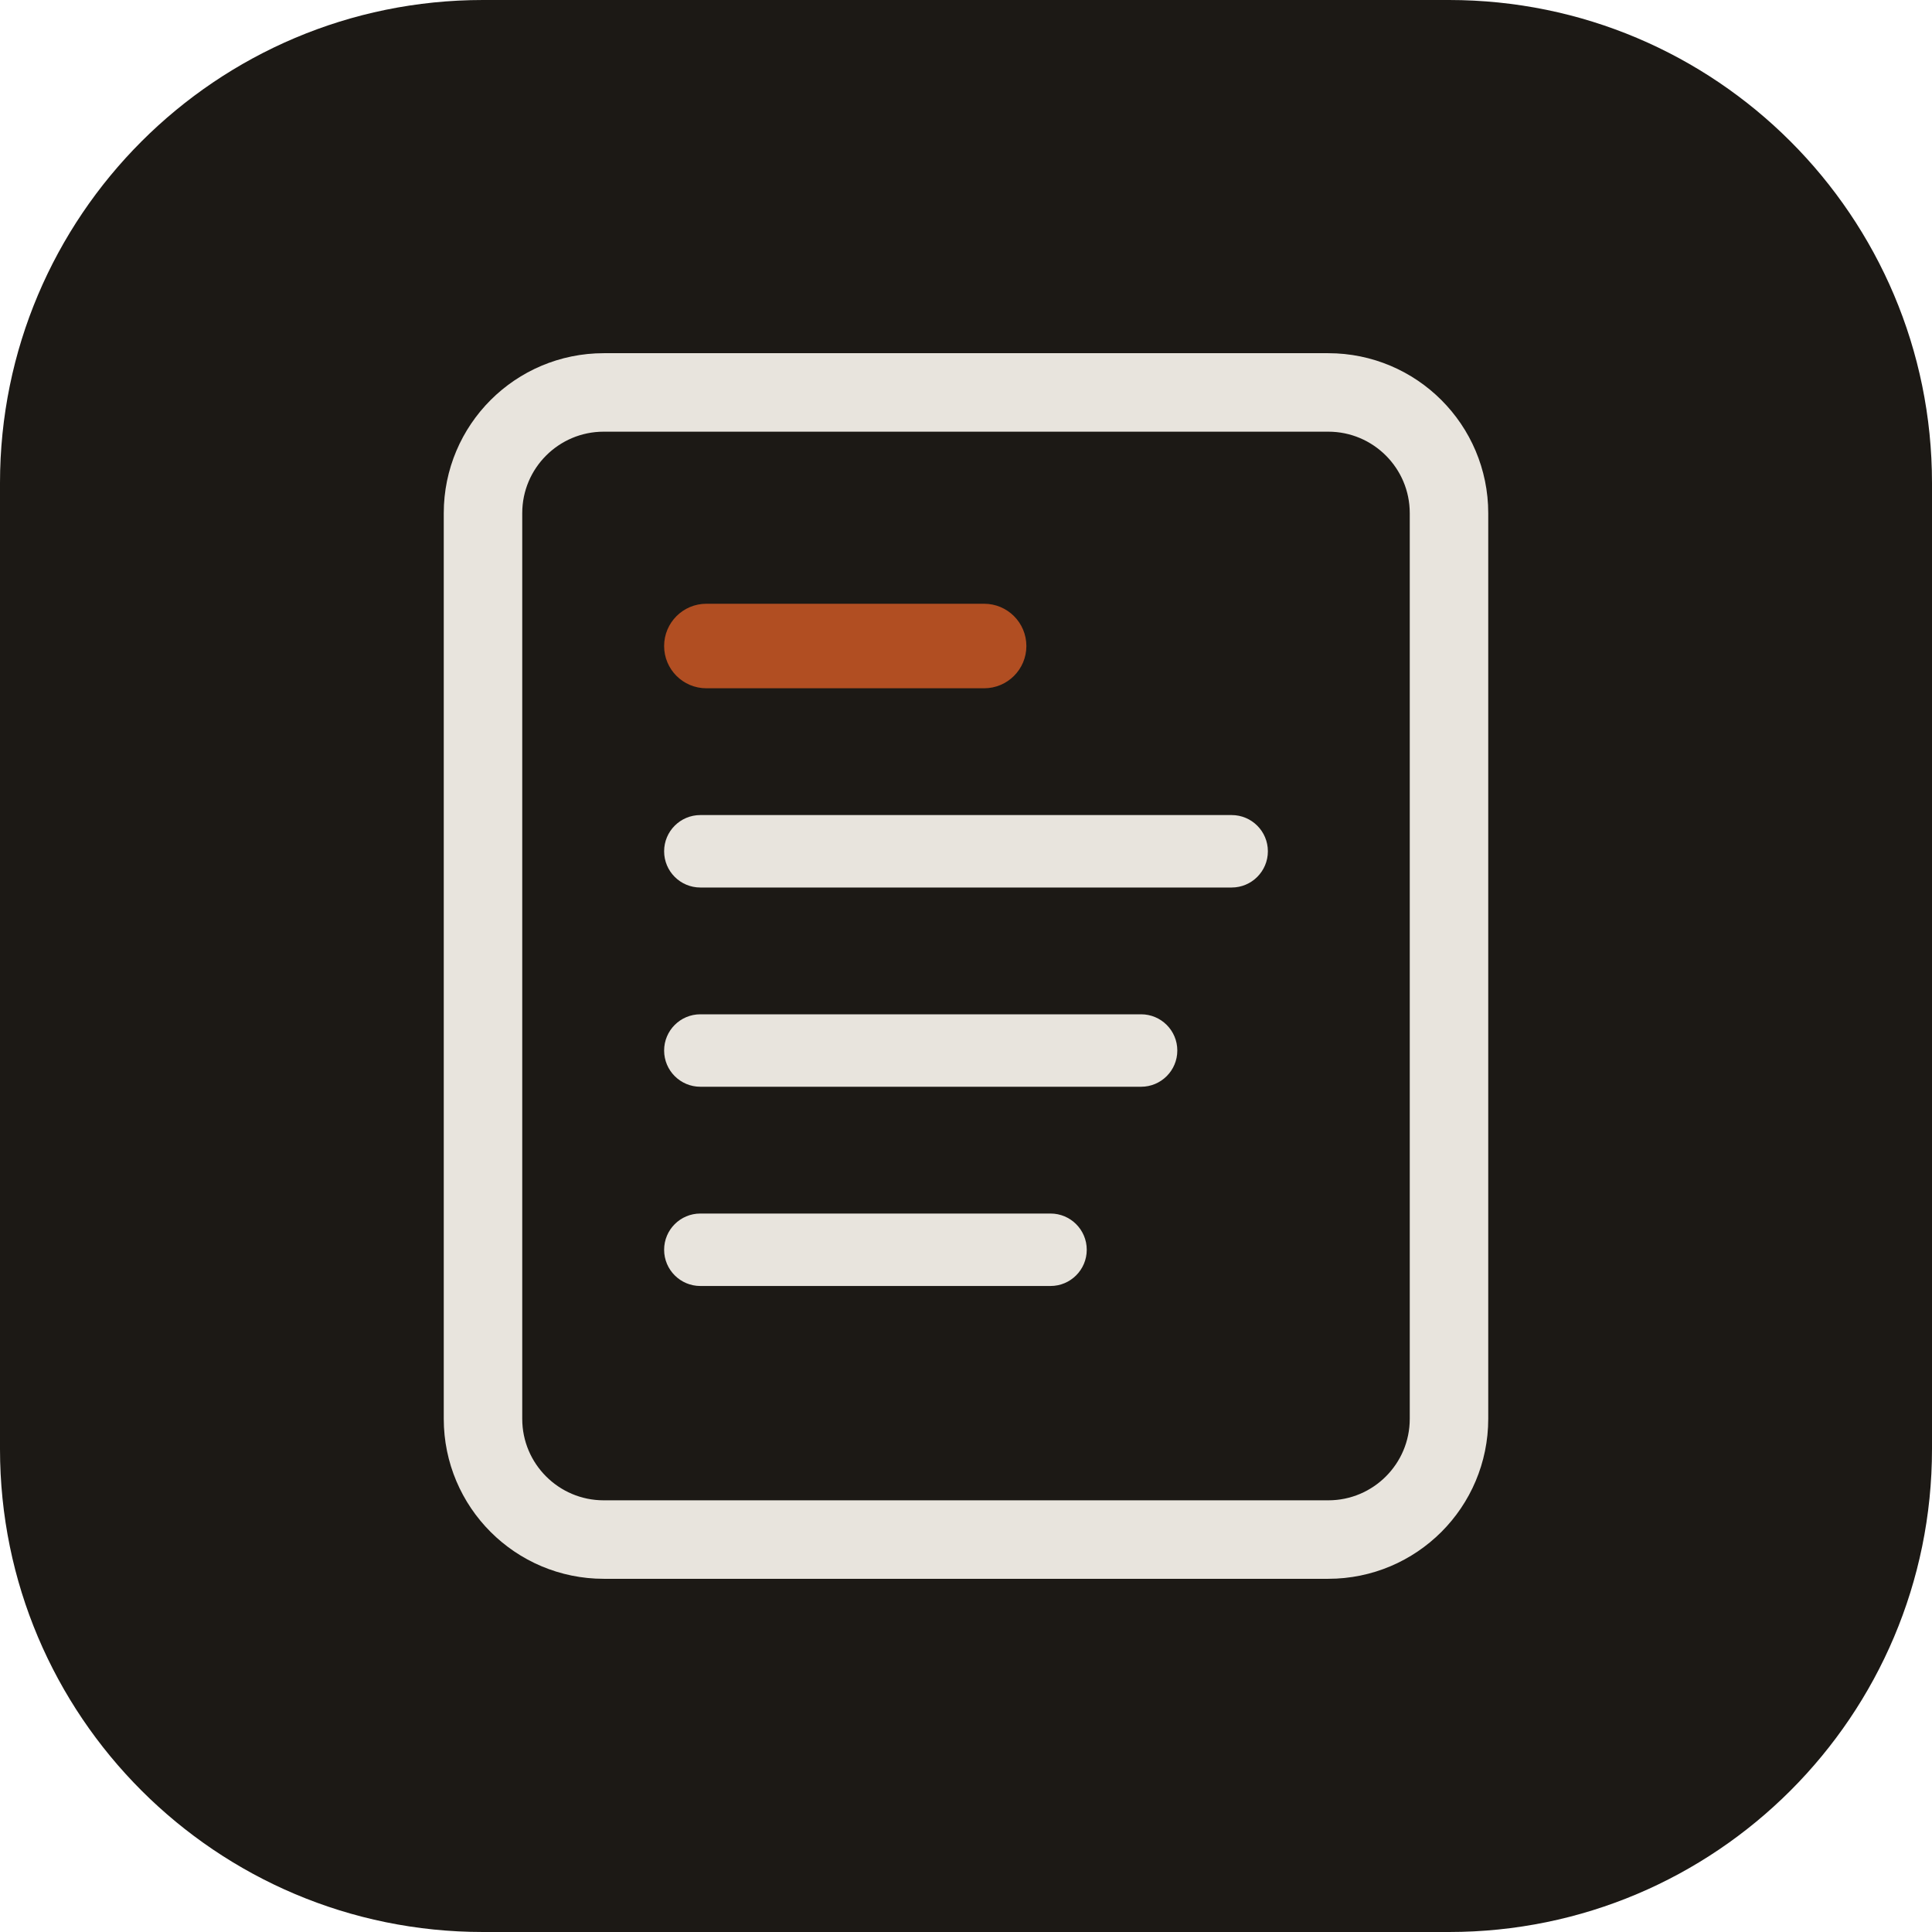
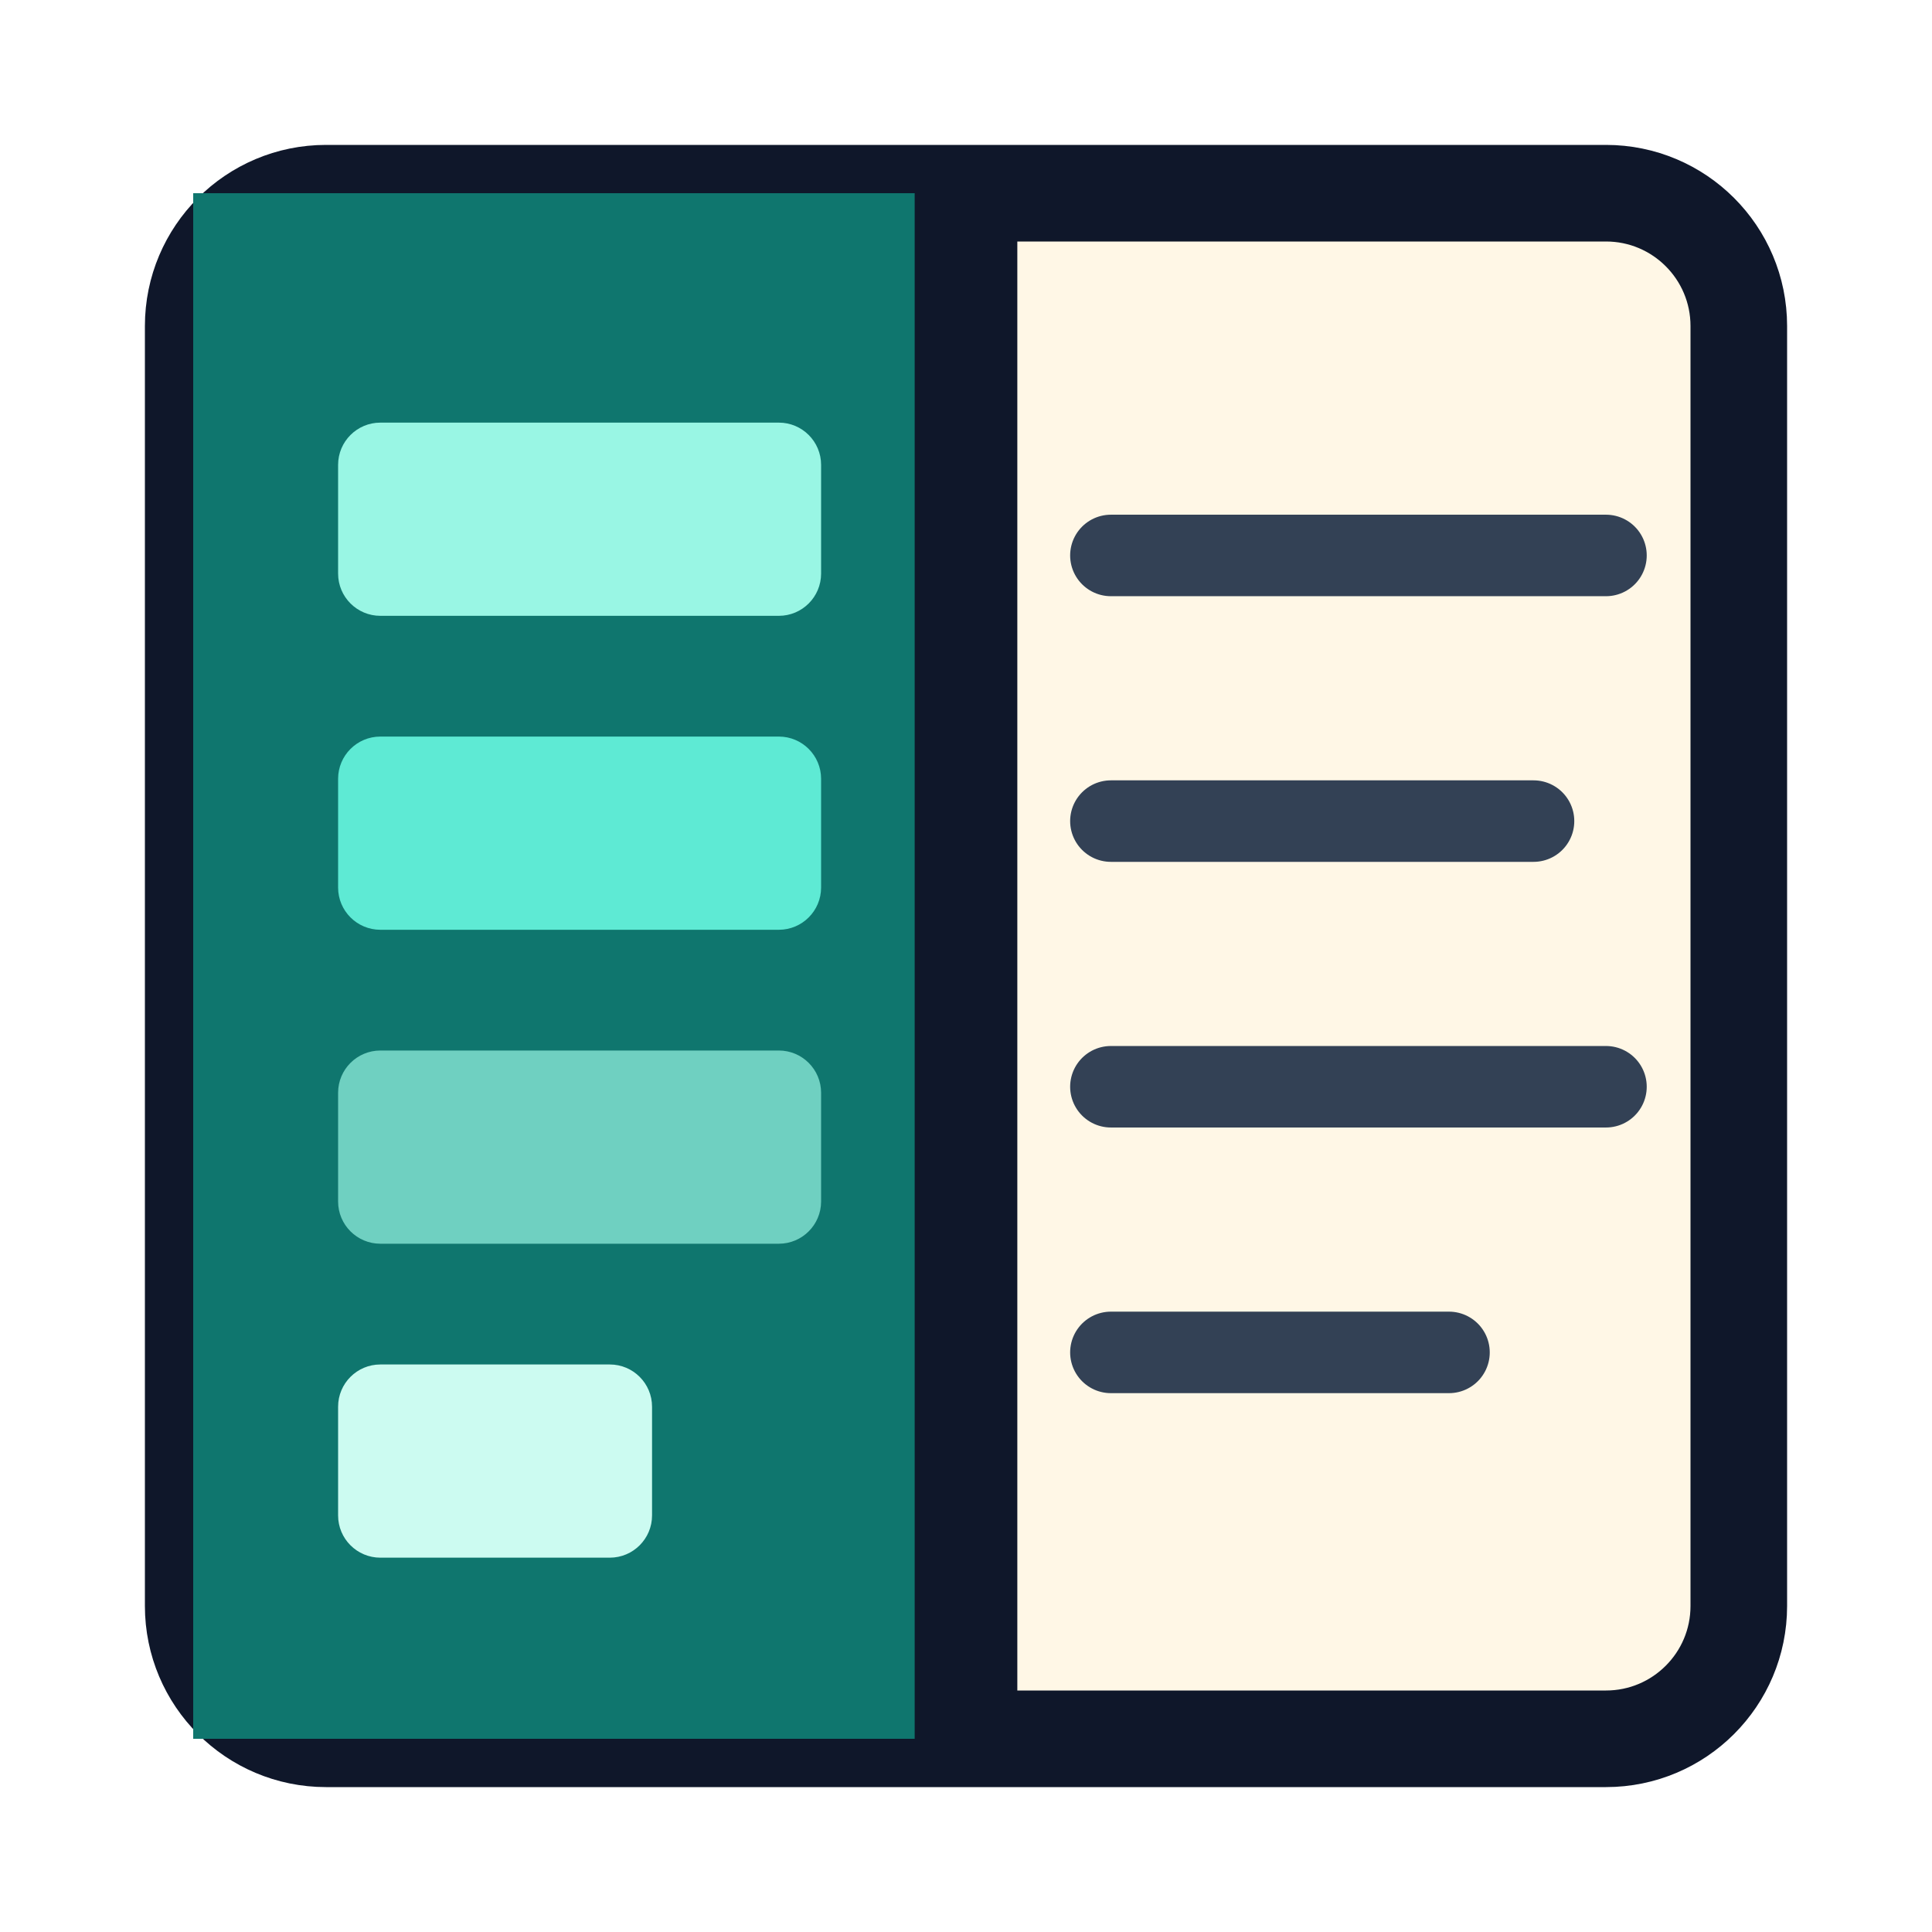
<svg xmlns="http://www.w3.org/2000/svg" viewBox="0 0 32 32" fill="none" role="img" aria-label="DESIGN.md Visual System">
-   <rect width="32" height="32" rx="8" fill="#1C1915" />
-   <rect x="8" y="6.5" width="16" height="19" rx="2" stroke="#E8E4DD" stroke-width="1.3" />
-   <rect x="11" y="10" width="6" height="1.4" rx="0.7" fill="#B14E22" />
-   <rect x="11" y="13.5" width="10" height="1.2" rx="0.6" fill="#E8E4DD" />
-   <rect x="11" y="16.8" width="8.5" height="1.2" rx="0.6" fill="#E8E4DD" />
-   <rect x="11" y="20.1" width="7" height="1.2" rx="0.6" fill="#E8E4DD" />
+   <rect x="3.2" y="3.2" width="25.6" height="25.6" rx="2.2" fill="#FFF7E6" stroke="#0F172A" stroke-width="1.6" />
+   <rect x="3.2" y="3.2" width="12.8" height="25.6" fill="#0F766E" />
+   <rect x="5.6" y="7" width="8" height="3.2" rx="0.7" fill="#99F6E4" />
+   <rect x="5.6" y="12.2" width="8" height="3.2" rx="0.7" fill="#5EEAD4" />
+   <rect x="5.6" y="17.4" width="8" height="3.2" rx="0.7" fill="#99F6E4" opacity="0.7" />
+   <rect x="5.6" y="22.6" width="5.2" height="3.2" rx="0.7" fill="#CCFBF1" />
+   <path d="M16 3.2v25.6" stroke="#0F172A" stroke-width="1.7" />
+   <path d="M18.4 9.2h8.2M18.4 13.6h7M18.4 18h8.2M18.4 22.4h5.6" stroke="#334155" stroke-width="1.35" stroke-linecap="round" />
</svg>
